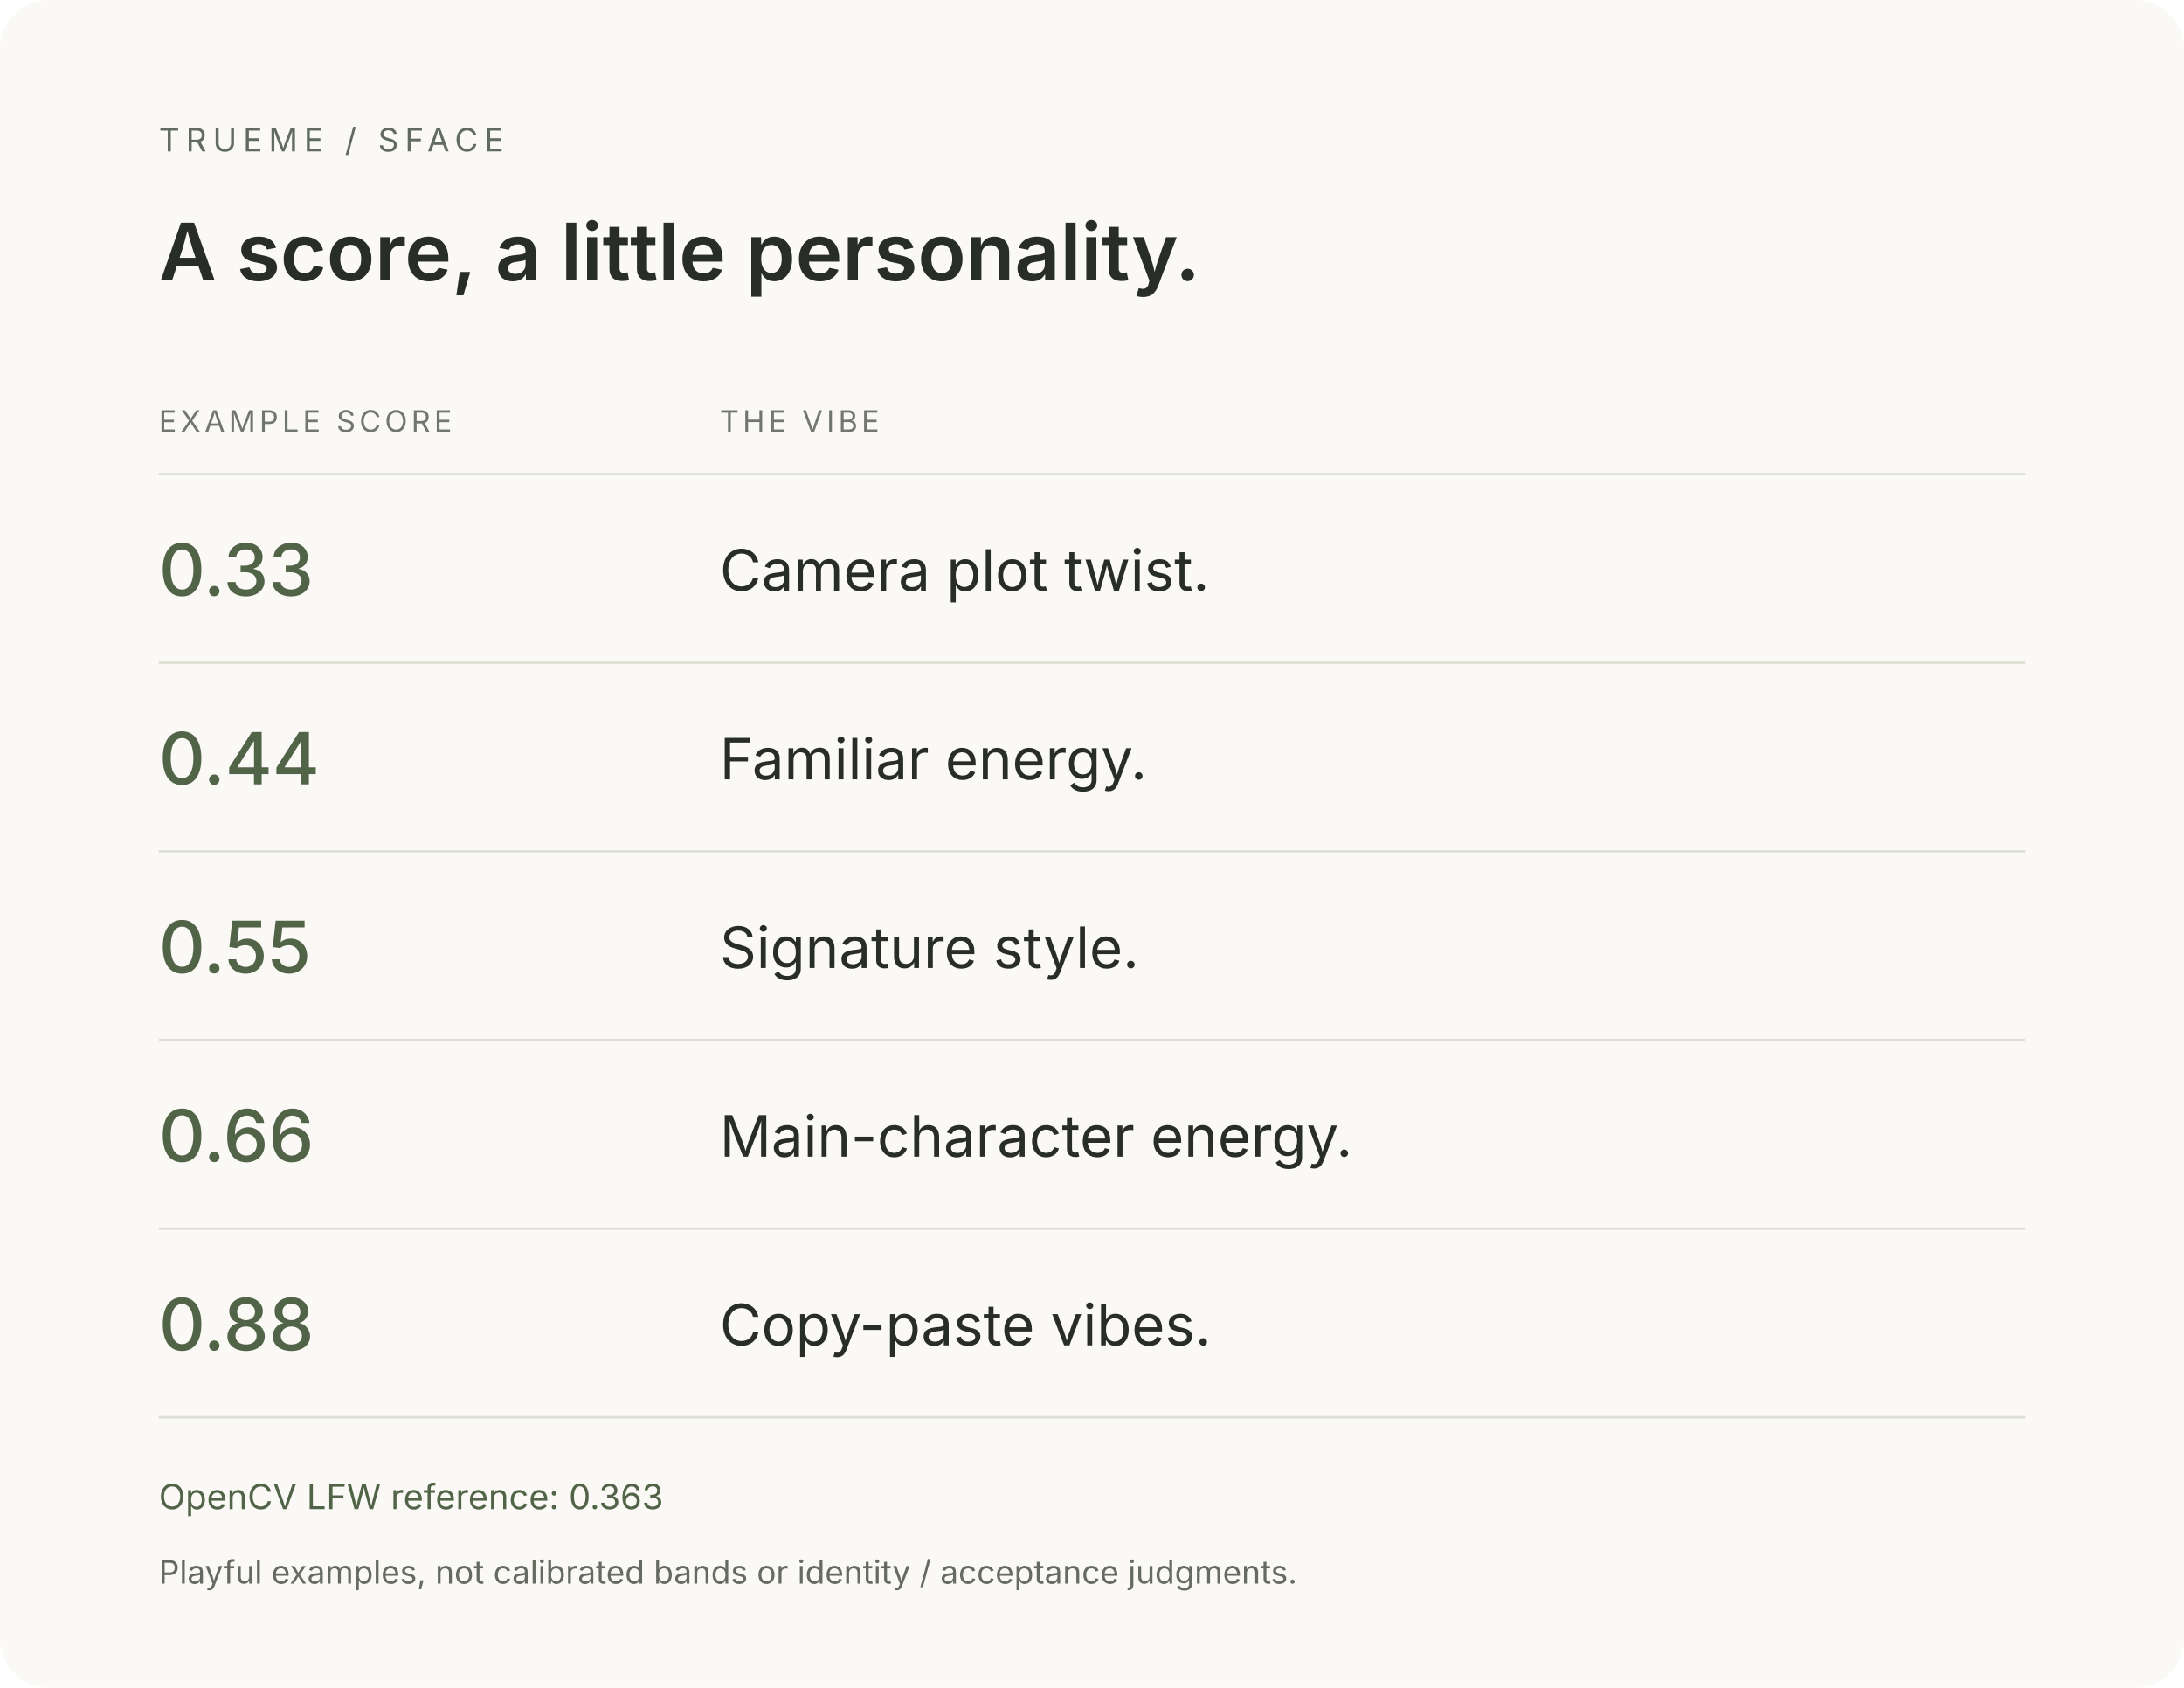
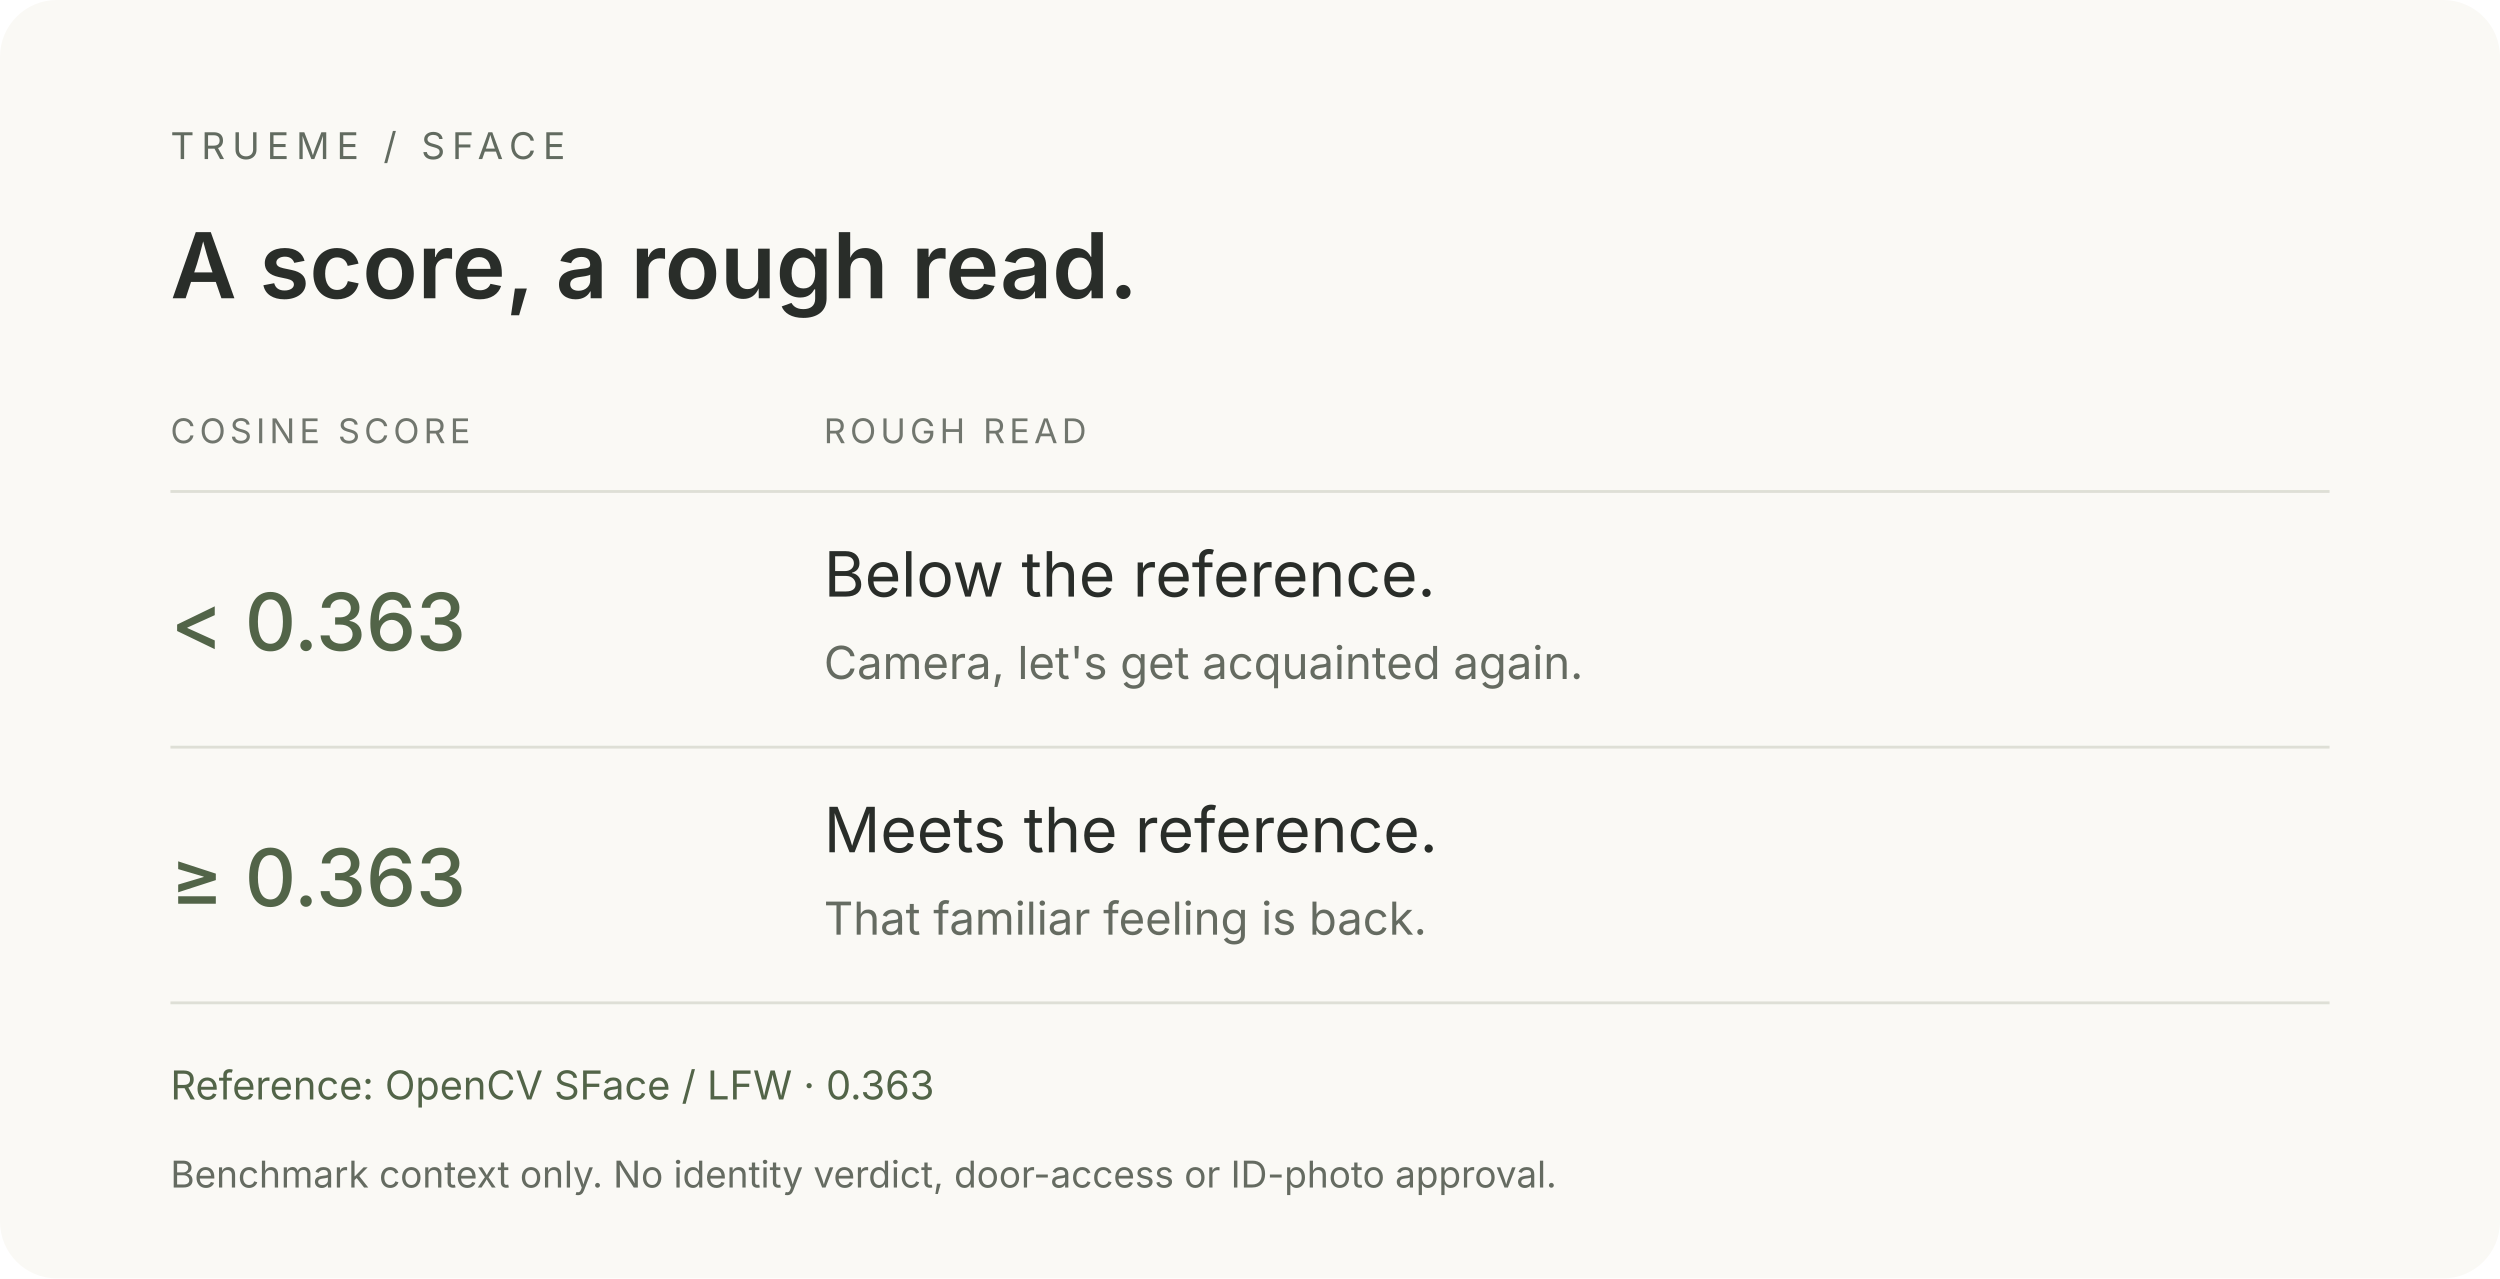
- <svg xmlns="http://www.w3.org/2000/svg" width="880" height="680" viewBox="0 0 880 680" role="img" aria-labelledby="title desc">
-   <rect width="880" height="680" rx="20" fill="#faf9f5" />
+ <svg xmlns="http://www.w3.org/2000/svg" width="880" height="450" viewBox="0 0 880 450" role="img" aria-labelledby="title desc">
+   <rect width="880" height="450" rx="20" fill="#faf9f5" />
  <g font-family="Inter, DejaVu Sans, Arial, sans-serif" fill="#292d29">
-     <text x="64" y="61" font-size="13" letter-spacing="2.5" fill="#626b60">TRUEME / SFACE</text>
-     <text x="64" y="113" font-size="32" font-weight="600">A score, a little personality.</text>
+     <text x="60" y="56" font-size="13" letter-spacing="2.5" fill="#626b60">TRUEME / SFACE</text>
+     <text x="60" y="105" font-size="32" font-weight="600">A score, a rough read.</text>
    <g font-size="12" letter-spacing="1.5" fill="#71766e">
-       <text x="64" y="174">EXAMPLE SCORE</text>
-       <text x="290" y="174">THE VIBE</text>
+       <text x="60" y="156">COSINE SCORE</text>
+       <text x="290" y="156">ROUGH READ</text>
    </g>
-     <g stroke="#dedfd6" stroke-width="1">
-       <path d="M64 191H816 M64 267H816 M64 343H816 M64 419H816 M64 495H816 M64 571H816" />
+     <path d="M60 173H820 M60 263H820 M60 353H820" stroke="#dedfd6" stroke-width="1" />
+     <g font-size="28" font-weight="500" fill="#526448">
+       <text x="60" y="229">&lt; 0.363</text>
+       <text x="60" y="319">≥ 0.363</text>
    </g>
-     <g font-size="29" font-weight="500" fill="#526448">
-       <text x="64" y="240">0.33</text>
-       <text x="64" y="316">0.44</text>
-       <text x="64" y="392">0.55</text>
-       <text x="64" y="468">0.66</text>
-       <text x="64" y="544">0.88</text>
+     <g font-size="22">
+       <text x="290" y="210">Below the reference.</text>
+       <text x="290" y="300">Meets the reference.</text>
    </g>
-     <g font-size="23">
-       <text x="290" y="238">Camera plot twist.</text>
-       <text x="290" y="314">Familiar energy.</text>
-       <text x="290" y="390">Signature style.</text>
-       <text x="290" y="466">Main-character energy.</text>
-       <text x="290" y="542">Copy-paste vibes.</text>
+     <g font-size="16" fill="#656b61">
+       <text x="290" y="239">Camera, let's get acquainted again.</text>
+       <text x="290" y="329">That familiar feeling is back.</text>
    </g>
    <a href="https://docs.opencv.org/4.12.0/d0/dd4/tutorial_dnn_face.html">
-       <text x="64" y="608" font-size="14" fill="#526448">OpenCV LFW reference: 0.363</text>
+       <text x="60" y="387" font-size="14" fill="#526448">Reference: OpenCV SFace / LFW · 0.363</text>
    </a>
-     <text x="64" y="638" font-size="13" fill="#656b61">Playful examples, not calibrated bands or identity / acceptance judgments.</text>
+     <text x="60" y="418" font-size="13" fill="#656b61">Benchmark context only. No identity verdict, door-access or ID-photo approval.</text>
  </g>
</svg>
